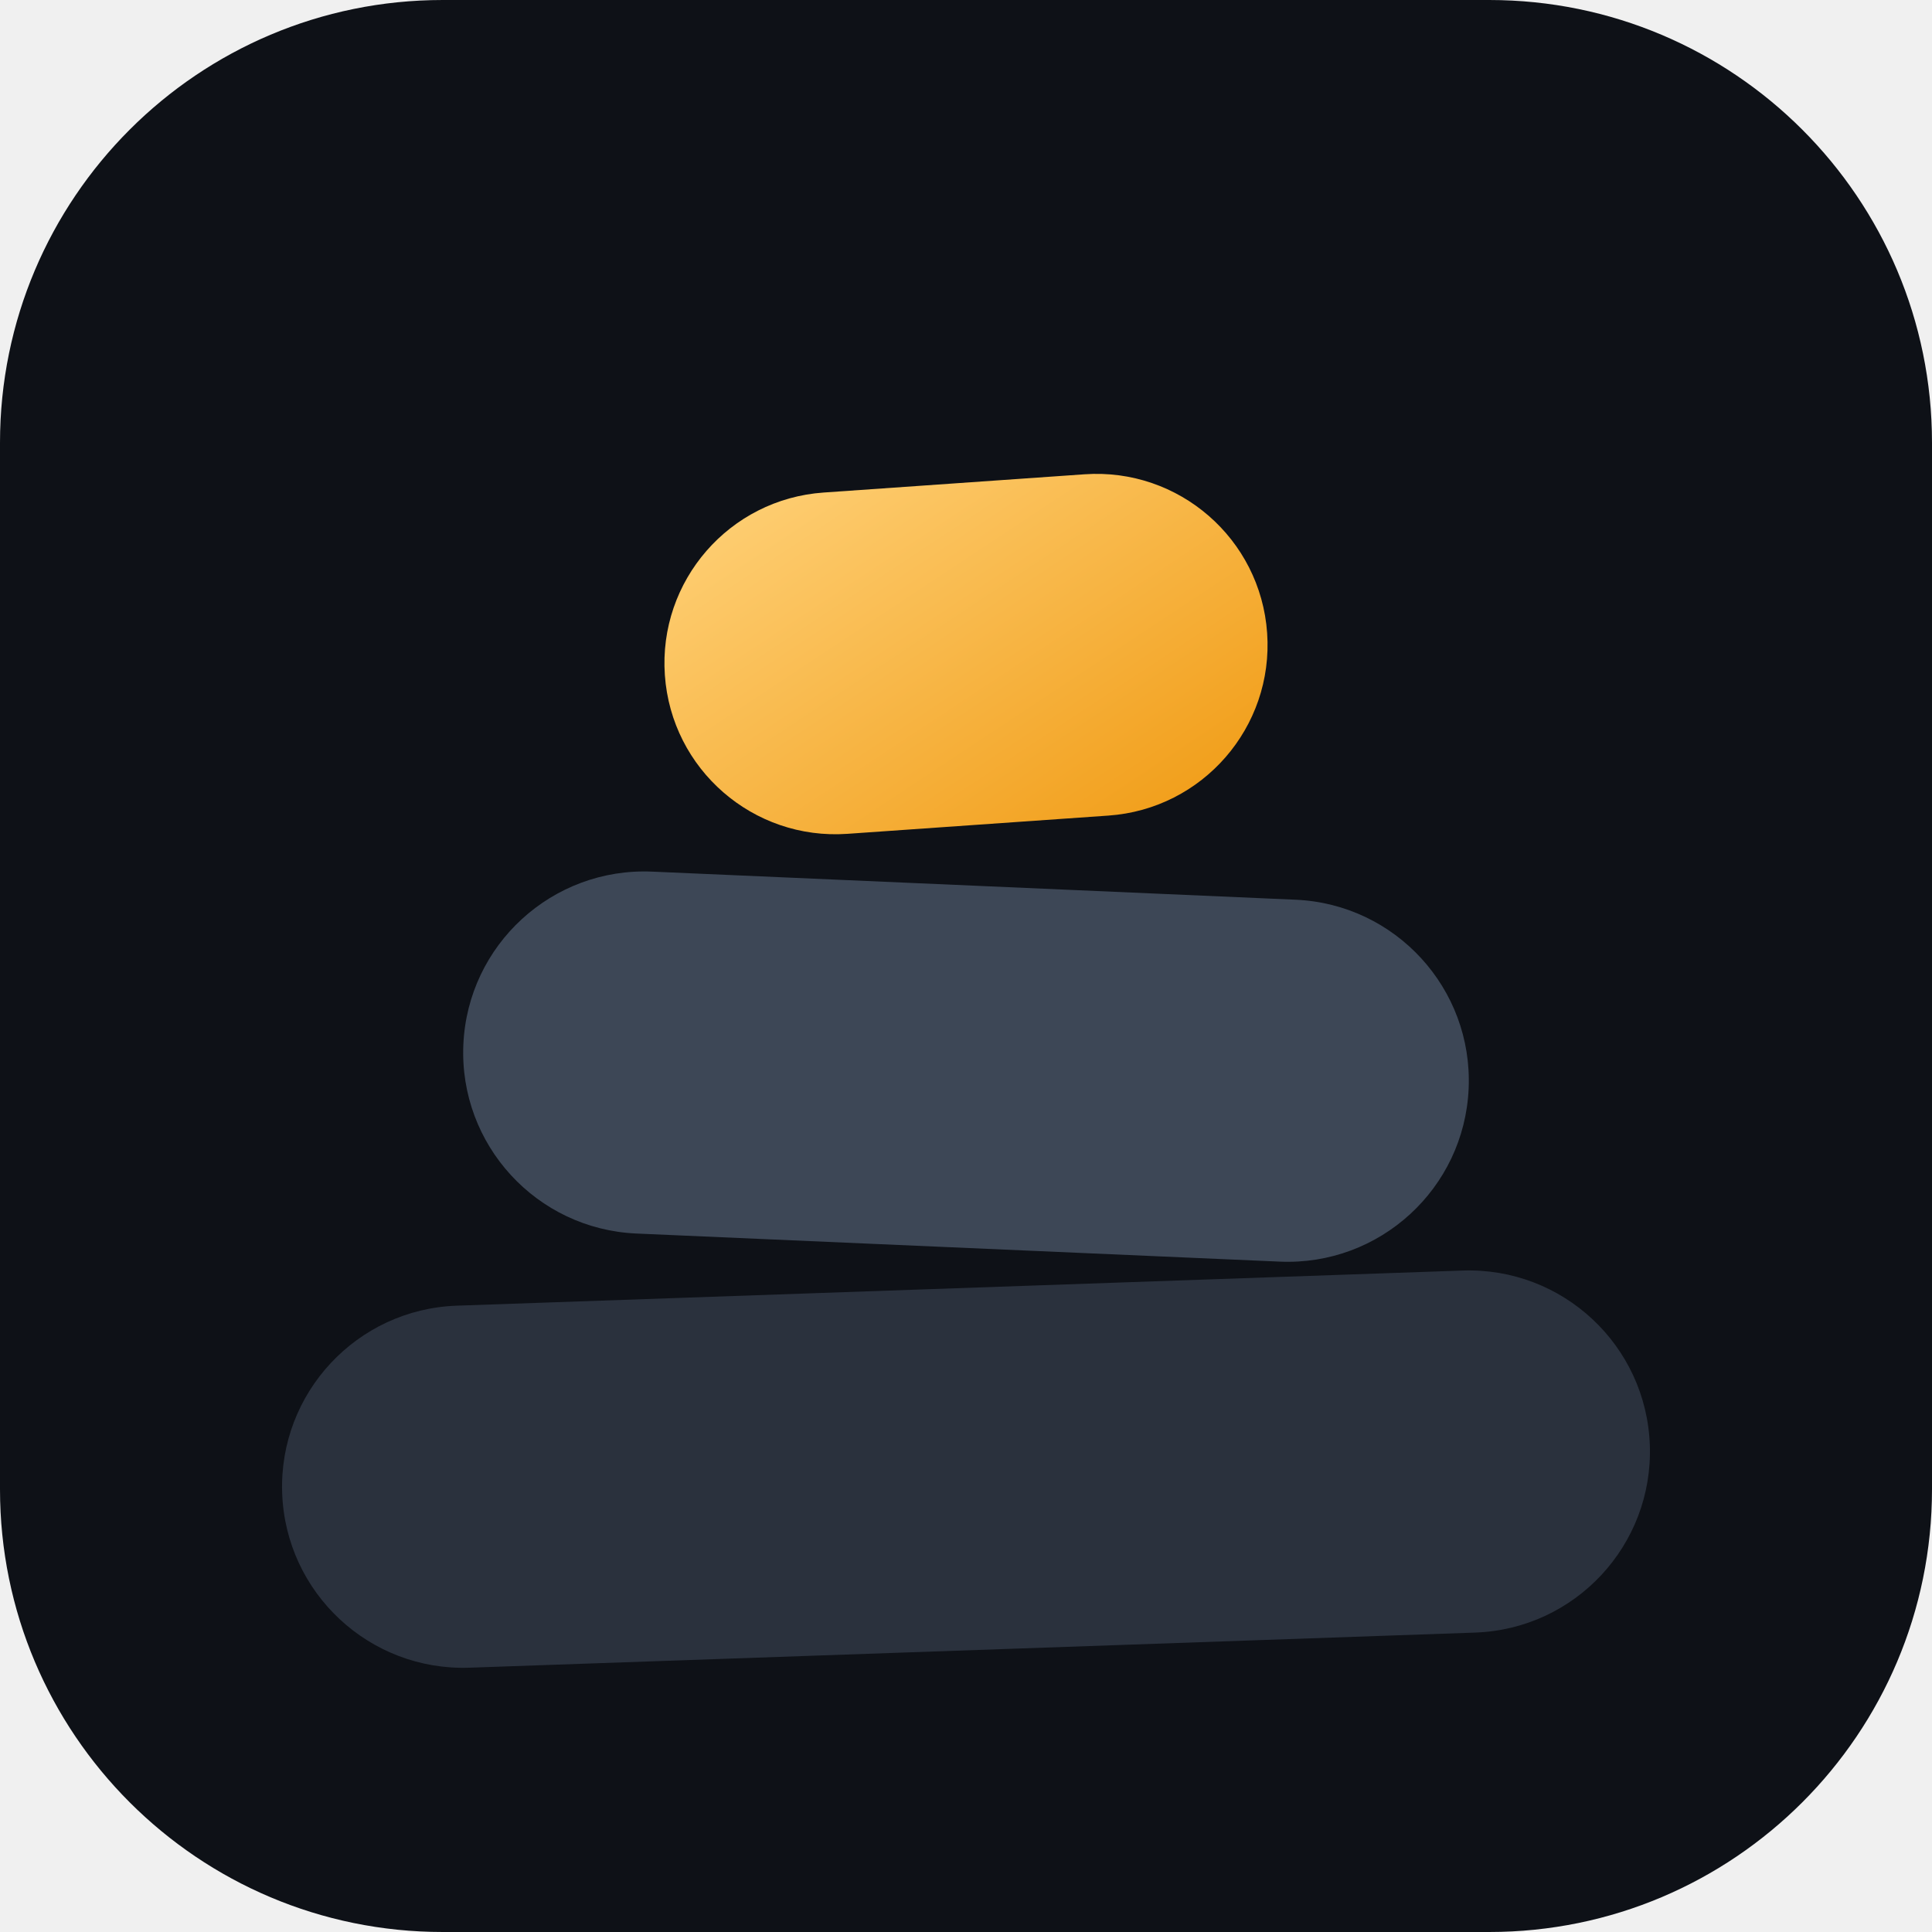
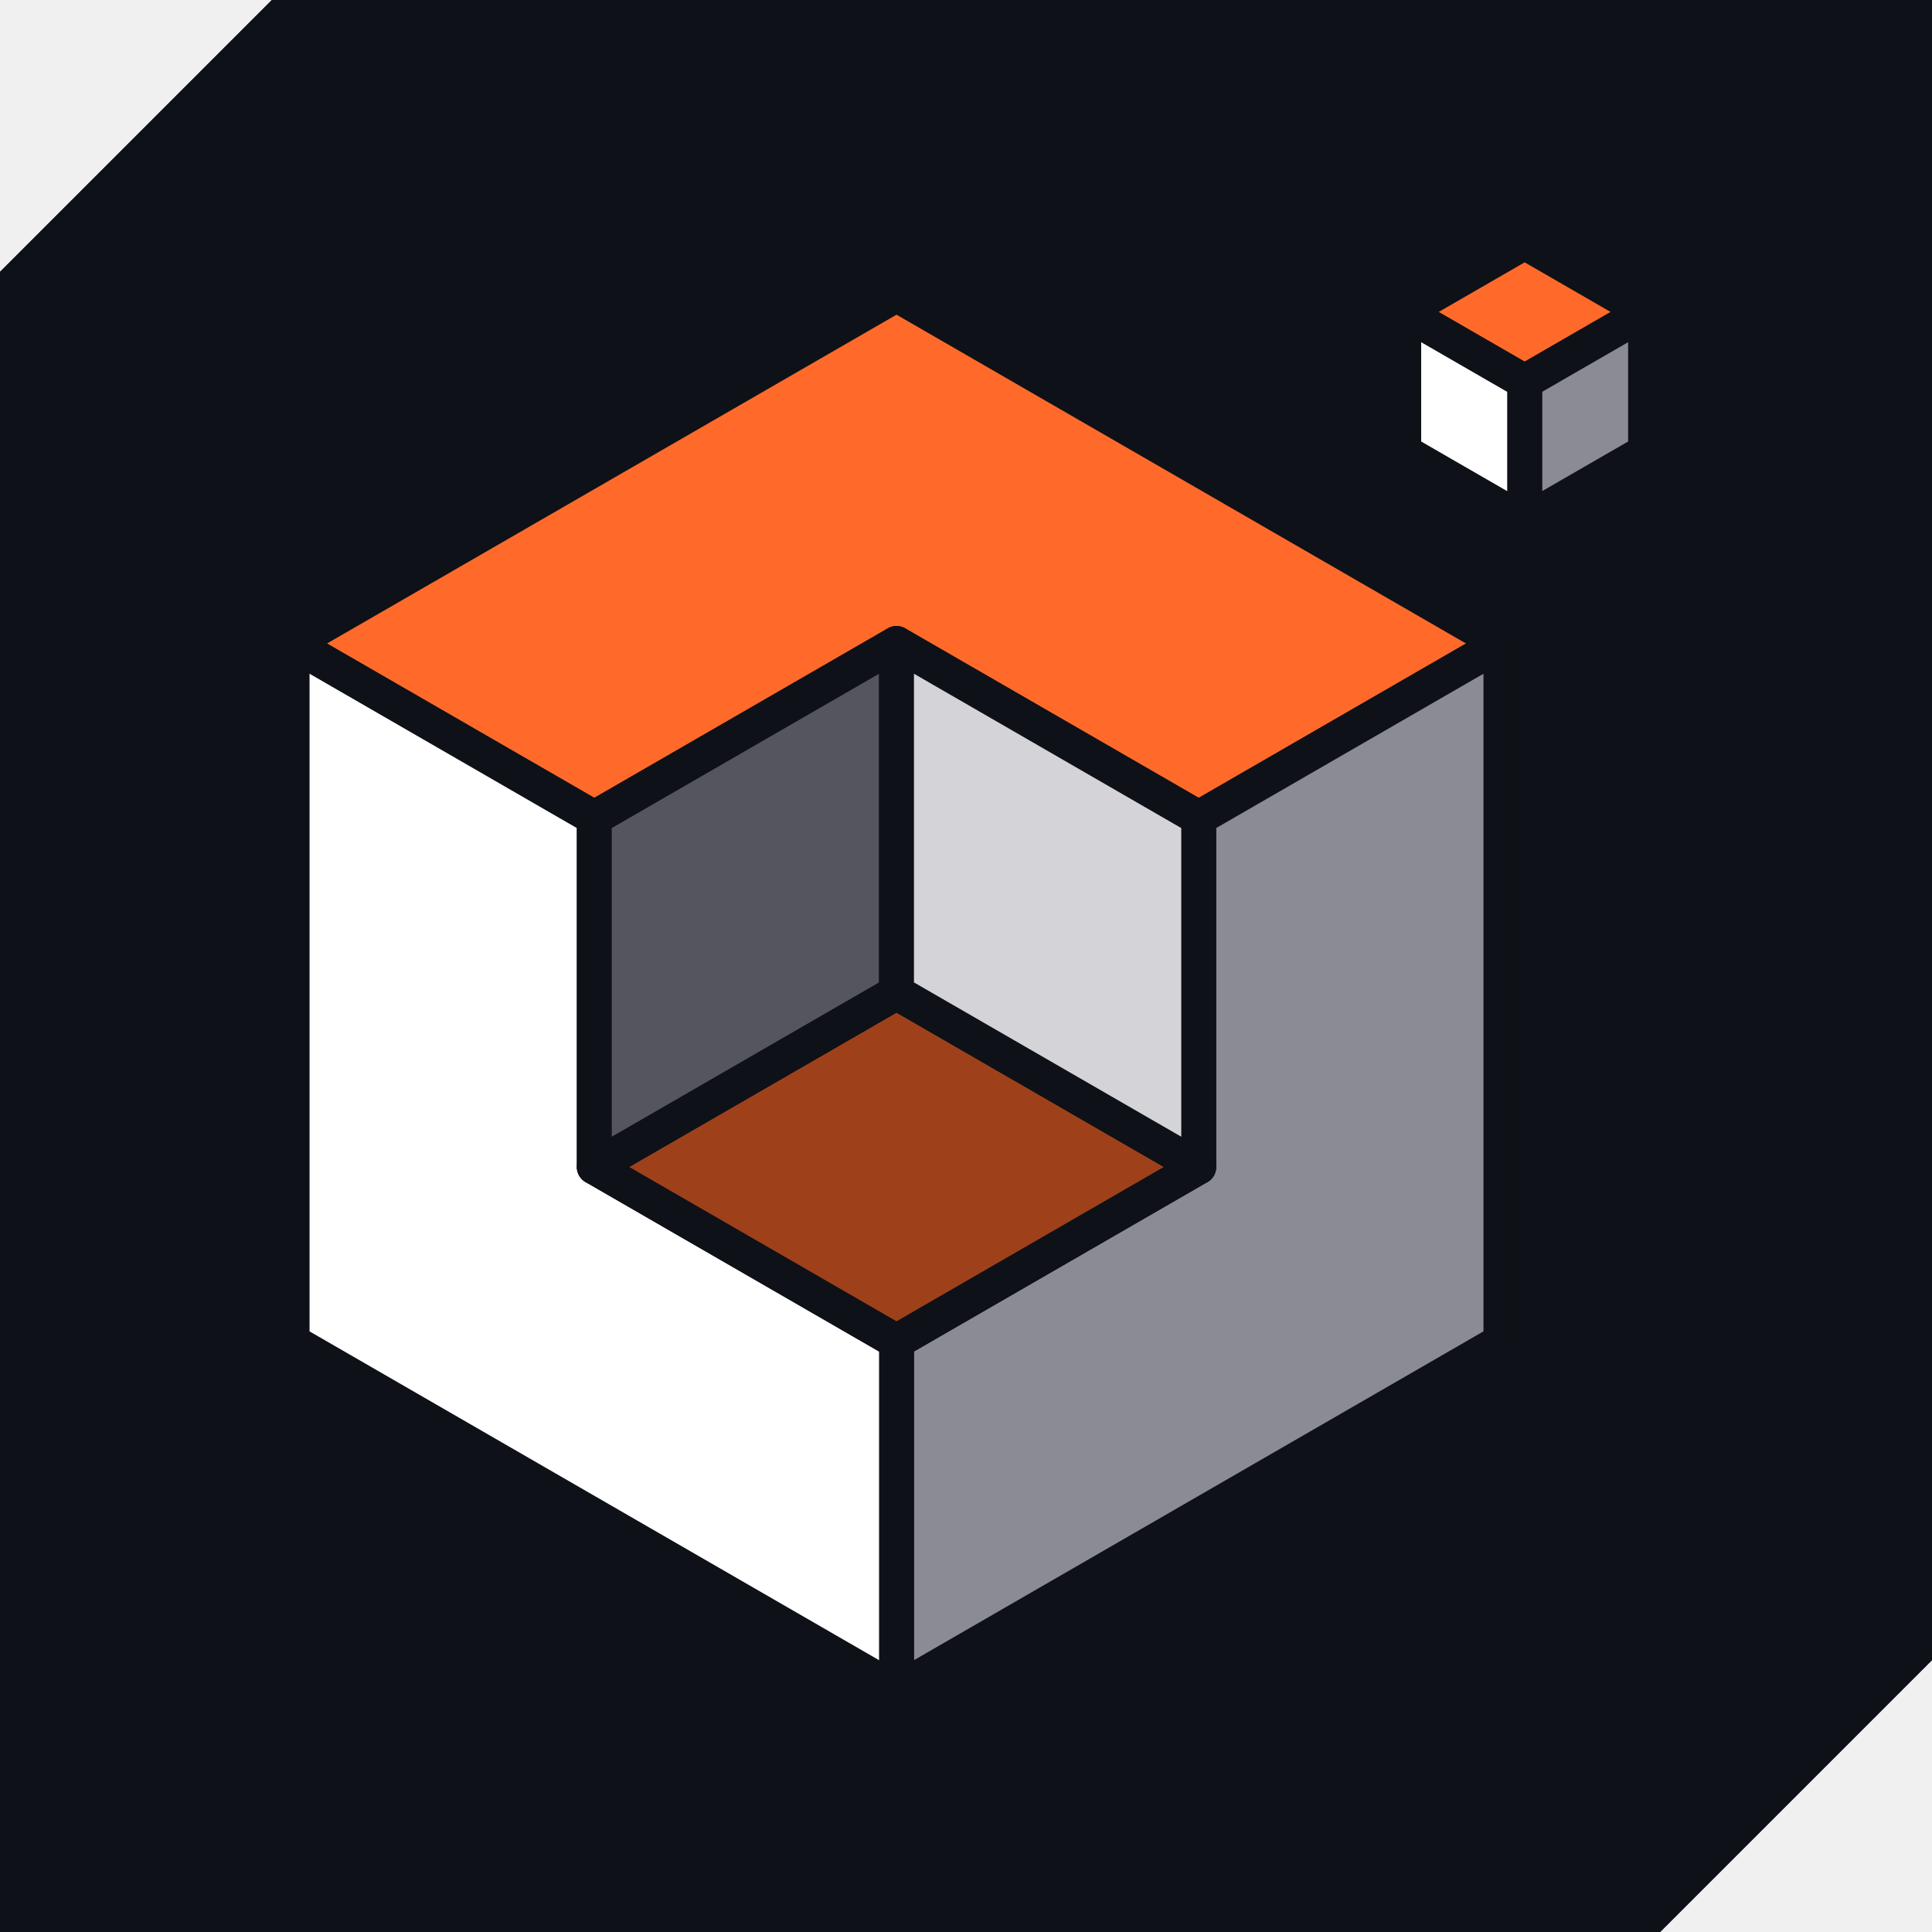
- <svg xmlns="http://www.w3.org/2000/svg" viewBox="0 0 48 48">
-   <defs>
-     <linearGradient id="t" x1="0" y1="0" x2="1" y2="1">
-       <stop offset="0" stop-color="#ffd27a" />
-       <stop offset="1" stop-color="#f09a12" />
-     </linearGradient>
-   </defs>
-   <rect width="48" height="48" rx="11" fill="#0e1117" />
-   <rect x="7" y="32" width="34" height="9" rx="4.5" fill="#2a313d" transform="rotate(-2 24 36.5)" />
-   <rect x="11.5" y="22" width="25" height="9" rx="4.5" fill="#3d4756" transform="rotate(2.5 24 26.5)" />
-   <rect x="16.5" y="12" width="15" height="8.5" rx="4.25" fill="url(#t)" transform="rotate(-4 24 16.25)" />
+ <svg xmlns="http://www.w3.org/2000/svg" viewBox="0 0 64 64">
+   <path d="M9 0h55v55l-9 9H0V9z" fill="#0e1117" />
+   <g transform="translate(6 6) scale(0.289)" stroke="#0e1117" stroke-width="4" stroke-linejoin="round">
+     <g transform="translate(-18 -7)">
+       <polygon points="100,20 169.28,60 134.64,80 100,60 65.36,80 30.72,60" fill="#FF6A2B" />
+       <polygon points="169.28,60 169.28,140 100,180 100,140 134.64,120 134.64,80" fill="#8B8B95" />
+       <polygon points="30.72,60 65.36,80 65.36,120 100,140 100,180 30.72,140" fill="#FFFFFF" />
+       <polygon points="100,100 134.64,120 100,140 65.36,120" fill="#9E411A" />
+       <polygon points="100,60 100,100 65.36,120 65.36,80" fill="#55555E" />
+       <polygon points="100,60 134.64,80 134.64,120 100,100" fill="#D4D4D8" />
+       <polygon points="172,14 185.86,22 172,30 158.14,22" fill="#FF6A2B" />
+       <polygon points="172,30 185.86,22 185.86,38 172,46" fill="#8B8B95" />
+       <polygon points="158.14,22 172,30 172,46 158.14,38" fill="#FFFFFF" />
+     </g>
+   </g>
</svg>
